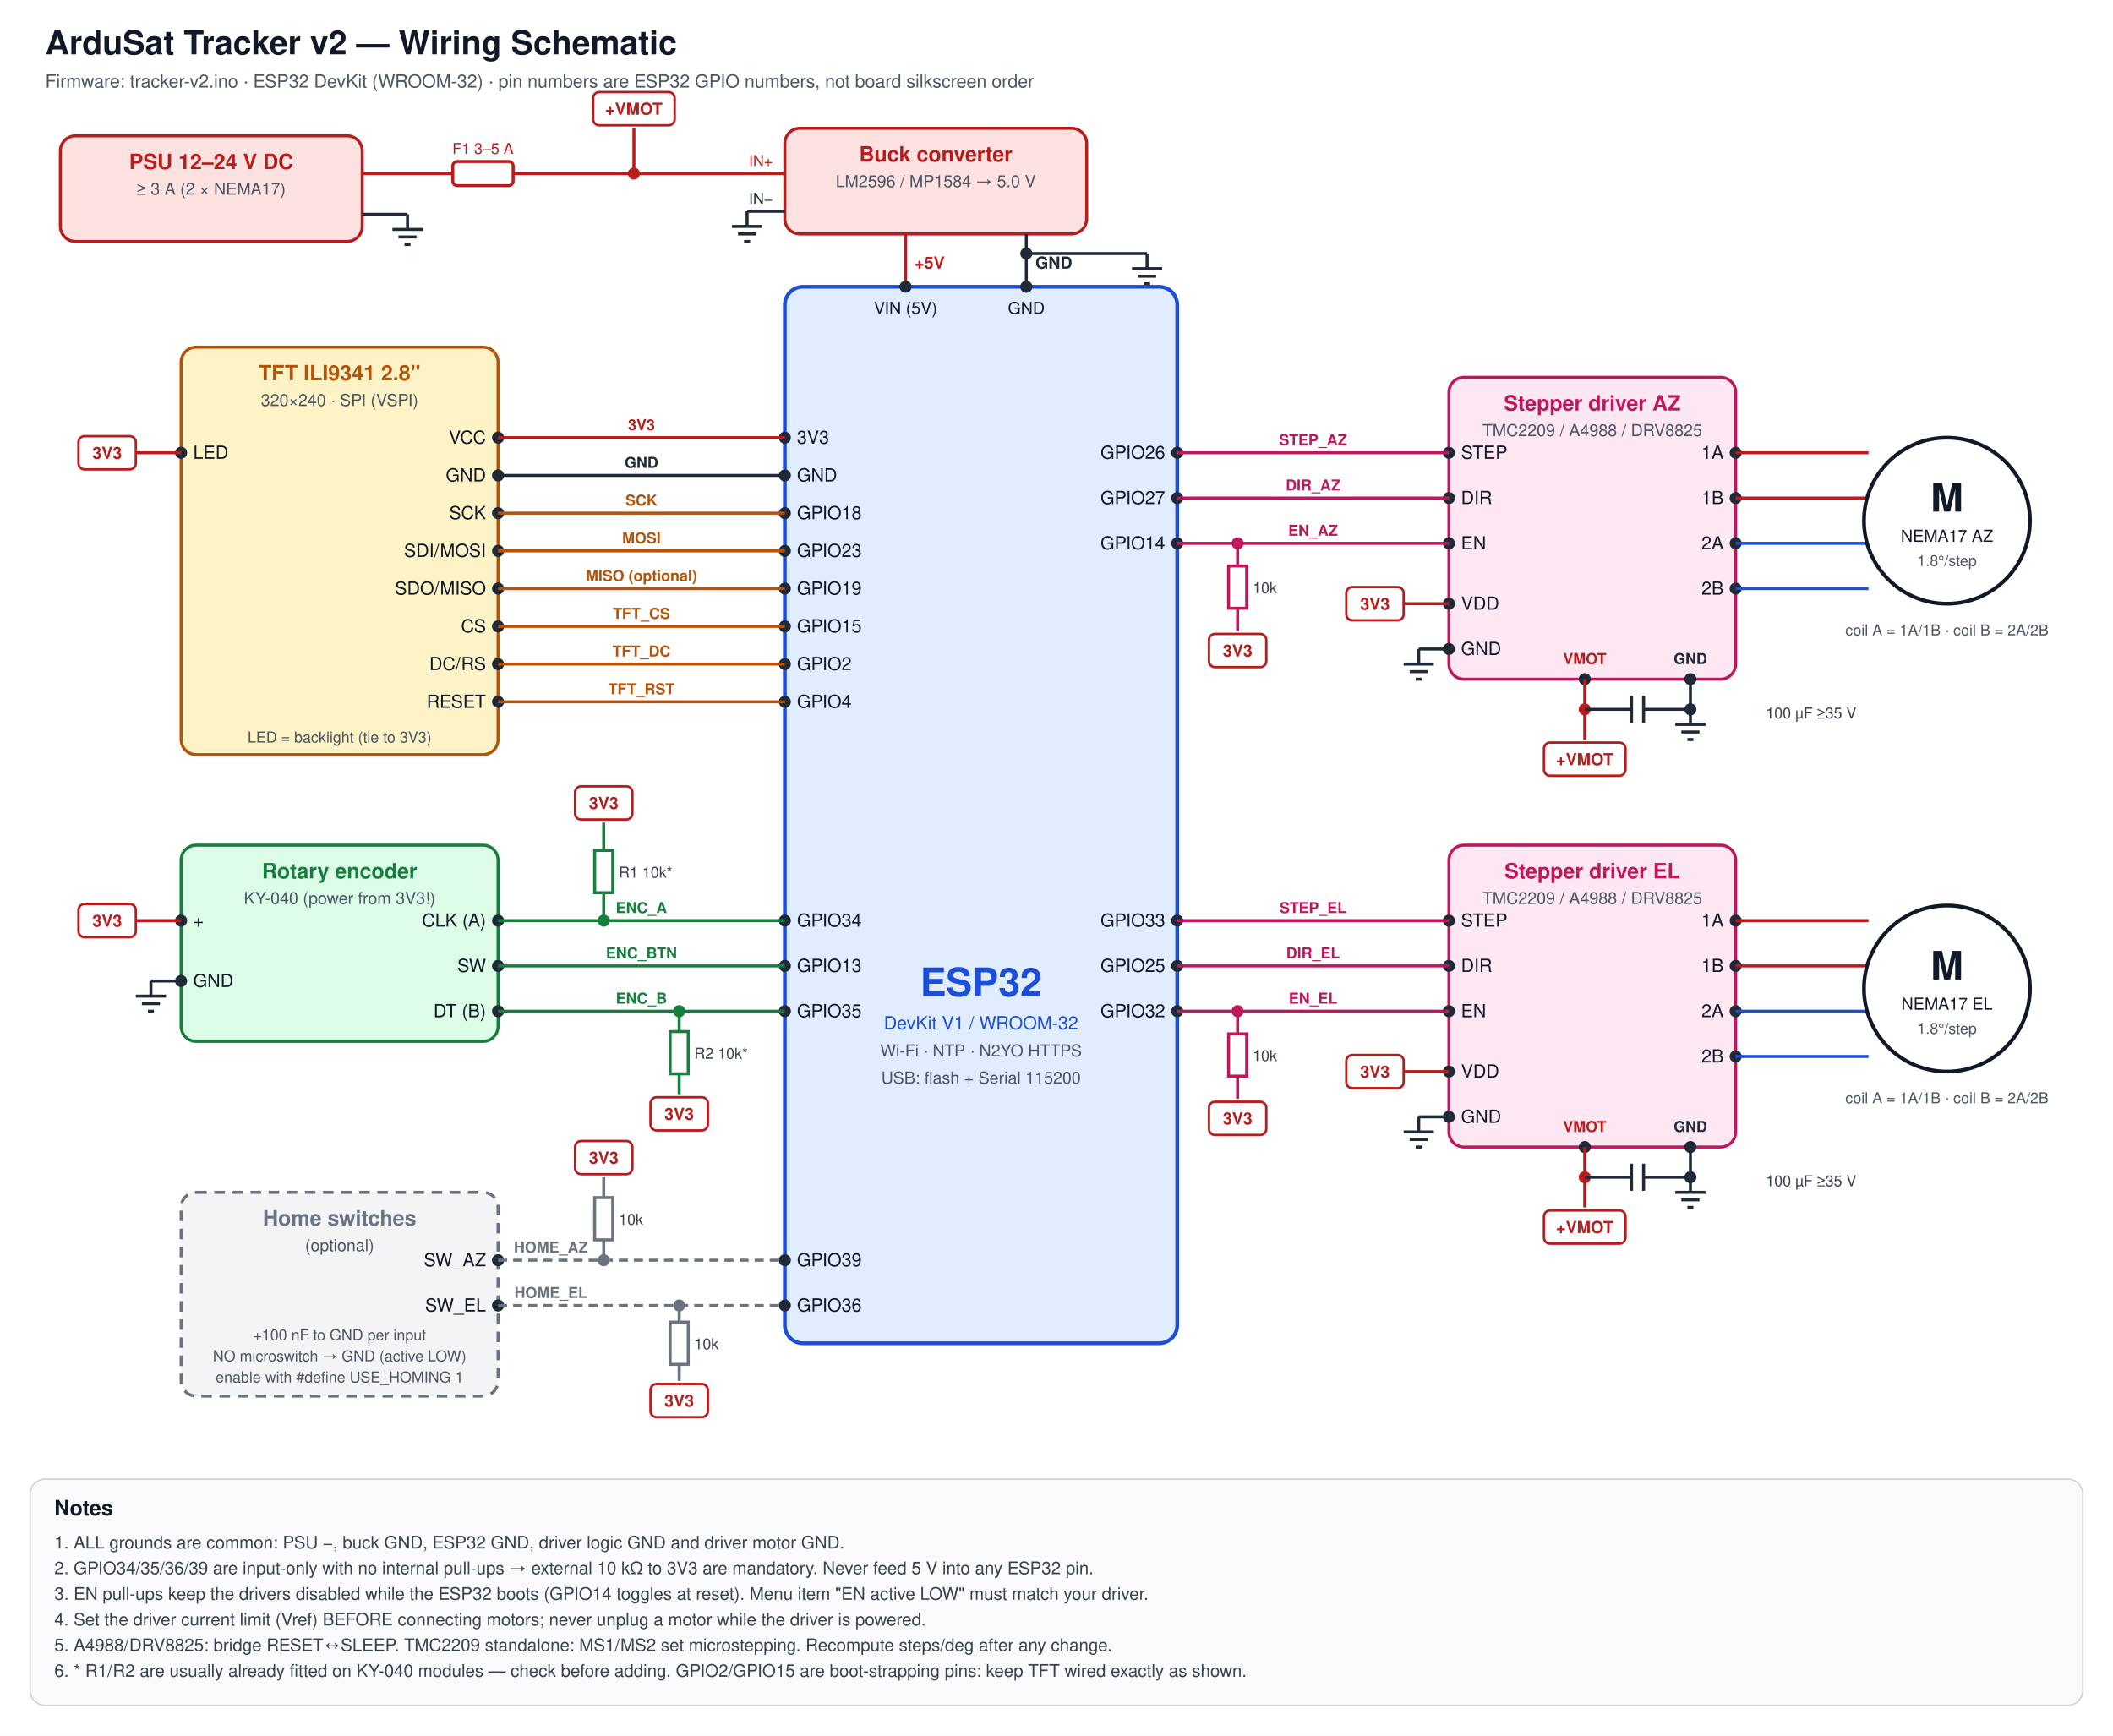
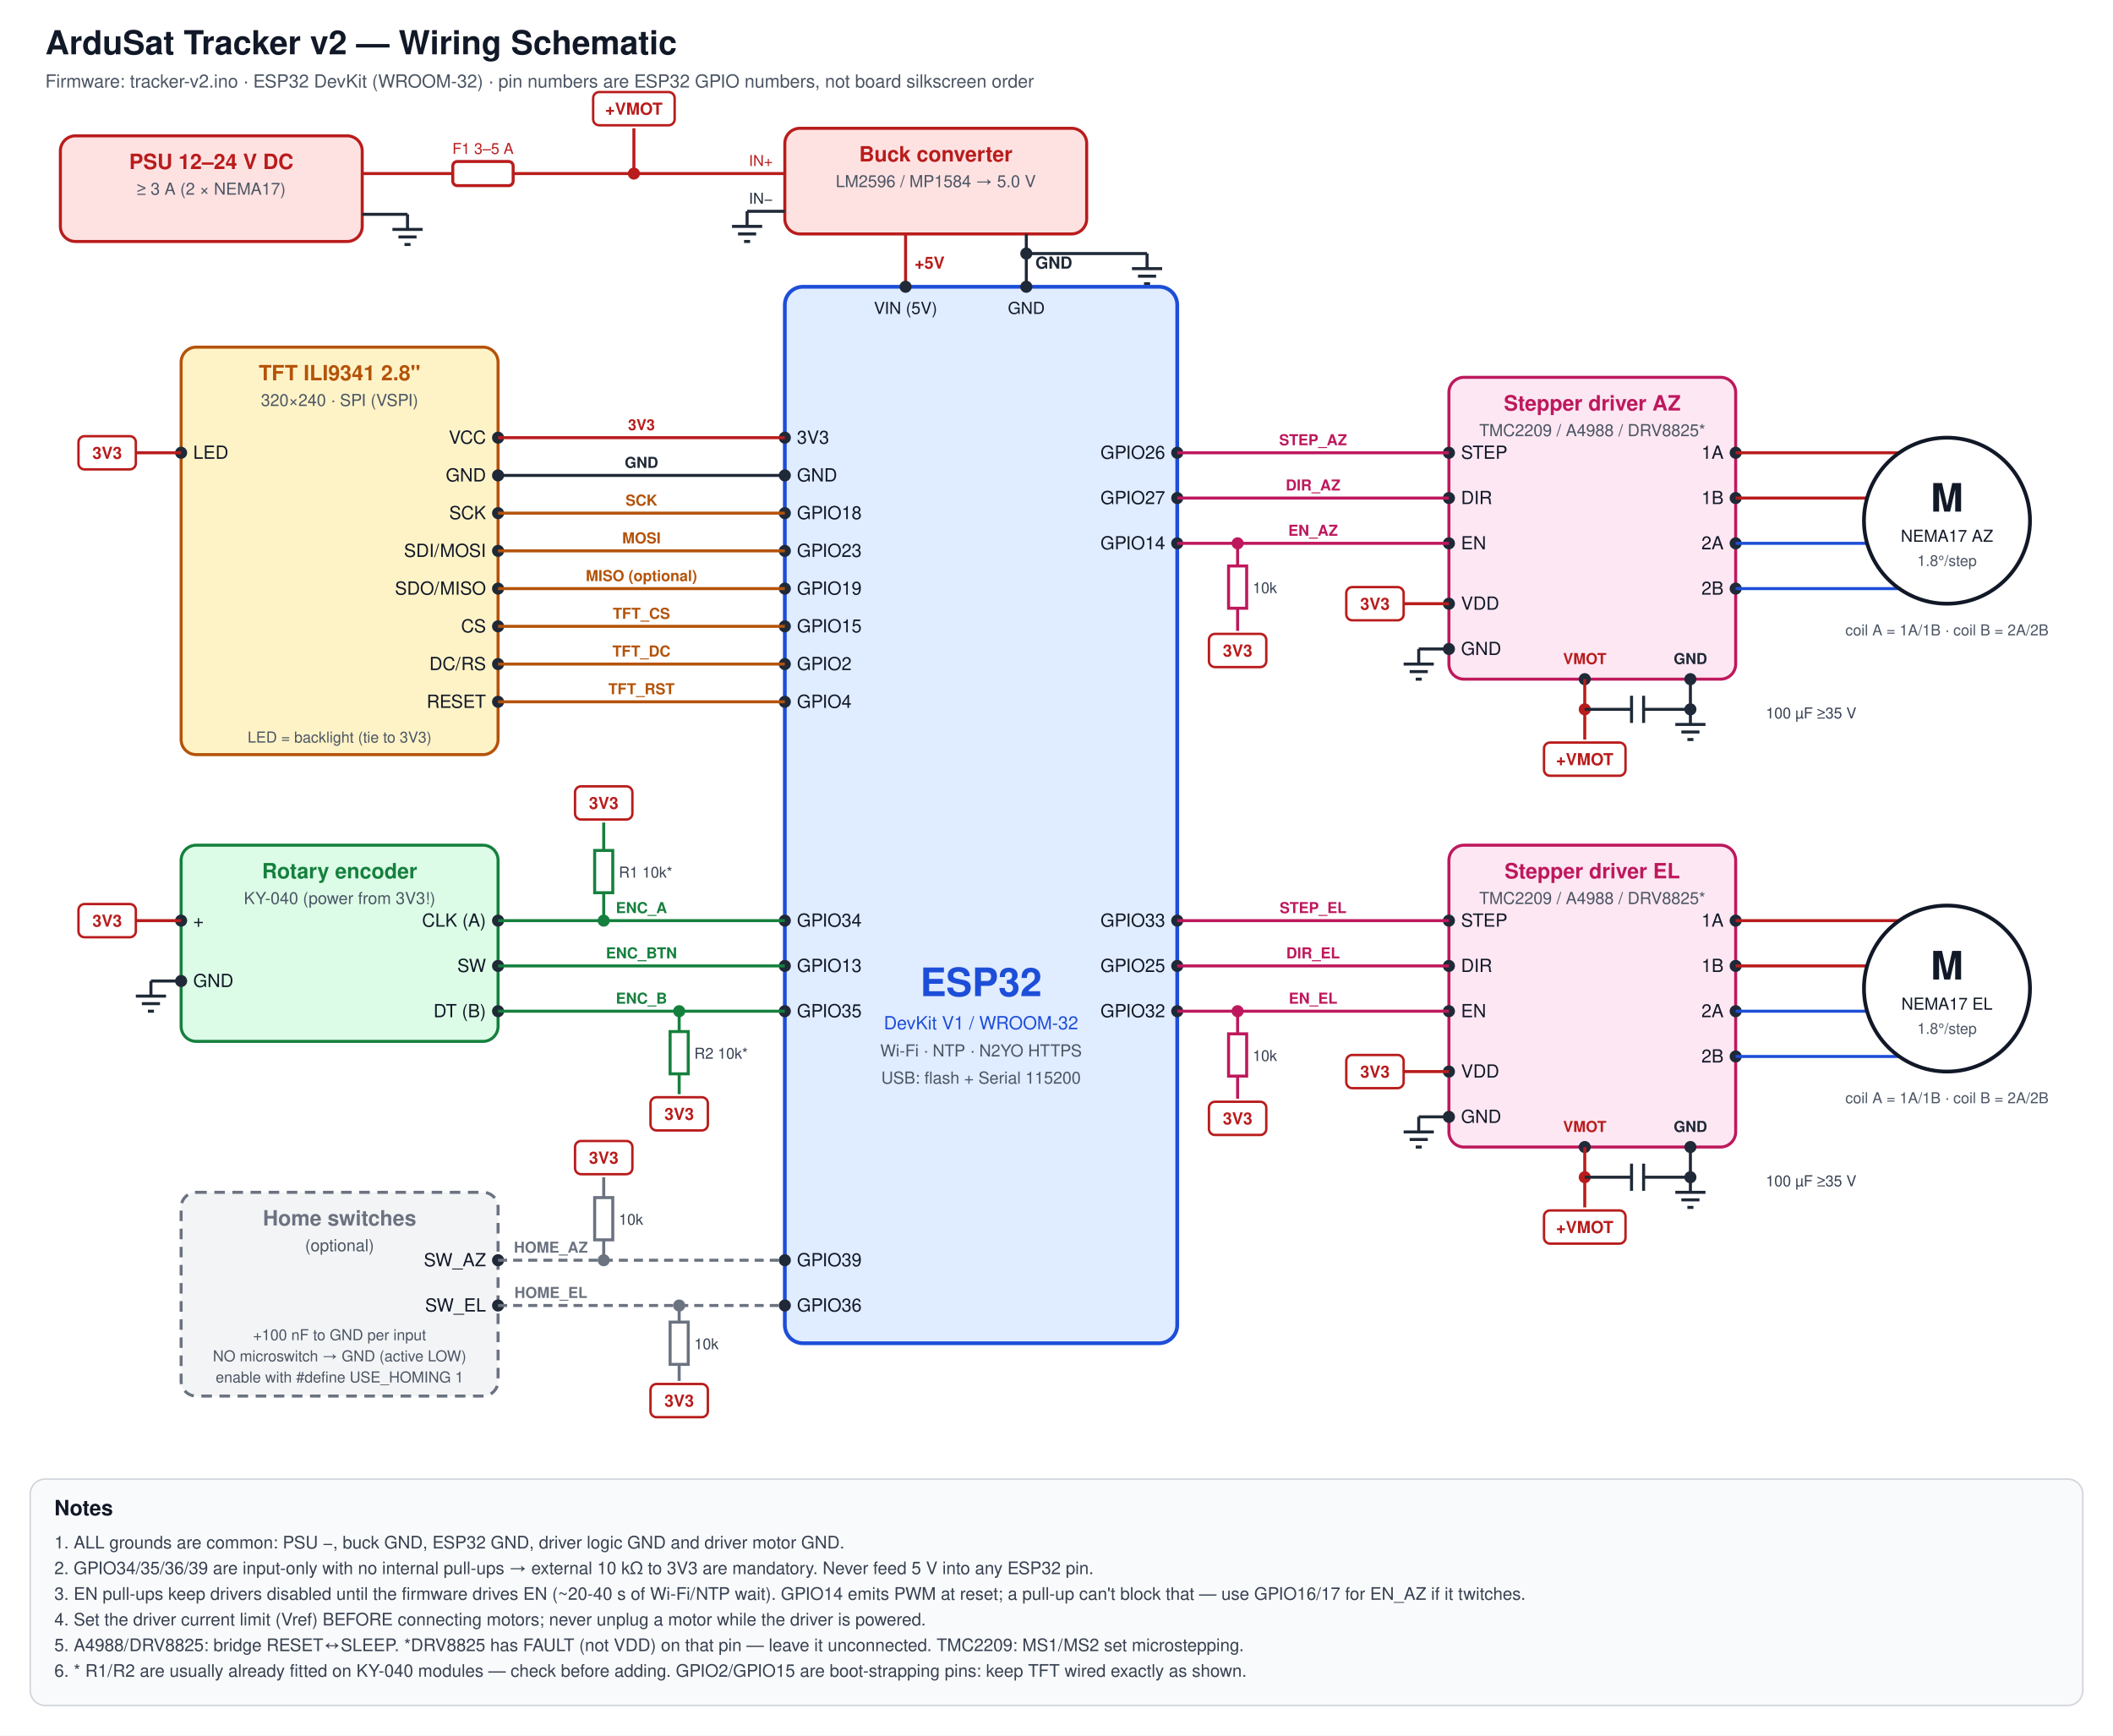
<svg xmlns="http://www.w3.org/2000/svg" width="1400" height="1150" viewBox="0 0 1400 1150">
  <rect x="0" y="0" width="1400" height="1150" fill="#ffffff" />
  <text x="30" y="36" font-size="22" text-anchor="start" fill="#111827" font-weight="bold" font-family="Helvetica, Arial, sans-serif">ArduSat Tracker v2 — Wiring Schematic</text>
  <text x="30" y="58" font-size="12" text-anchor="start" fill="#4b5563" font-weight="normal" font-family="Helvetica, Arial, sans-serif">Firmware: tracker-v2.ino  ·  ESP32 DevKit (WROOM-32)  ·  pin numbers are ESP32 GPIO numbers, not board silkscreen order</text>
  <rect x="40" y="90" width="200" height="70" rx="10" fill="#fee2e2" stroke="#b91c1c" stroke-width="2" />
  <text x="140.0" y="112" font-size="14" text-anchor="middle" fill="#b91c1c" font-weight="bold" font-family="Helvetica, Arial, sans-serif">PSU 12–24 V DC</text>
  <text x="140.0" y="129" font-size="11" text-anchor="middle" fill="#4b5563" font-weight="normal" font-family="Helvetica, Arial, sans-serif">≥ 3 A (2 × NEMA17)</text>
  <line x1="240" y1="115" x2="300" y2="115" stroke="#b91c1c" stroke-width="2" />
  <rect x="300" y="107" width="40" height="16" rx="3" fill="#ffffff" stroke="#b91c1c" stroke-width="2" />
  <text x="320" y="102" font-size="10" text-anchor="middle" fill="#b91c1c" font-weight="normal" font-family="Helvetica, Arial, sans-serif">F1 3–5 A</text>
  <line x1="340" y1="115" x2="520" y2="115" stroke="#b91c1c" stroke-width="2" />
  <circle cx="420" cy="115" r="4" fill="#b91c1c" />
  <line x1="420" y1="115" x2="420" y2="85" stroke="#b91c1c" stroke-width="2" />
  <rect x="393.0" y="61" width="54" height="22" rx="4" fill="#ffffff" stroke="#b91c1c" stroke-width="1.6" />
  <text x="420.0" y="76" font-size="11" text-anchor="middle" fill="#b91c1c" font-weight="bold" font-family="Helvetica, Arial, sans-serif">+VMOT</text>
  <line x1="240" y1="142" x2="270" y2="142" stroke="#1f2937" stroke-width="2" />
  <line x1="270" y1="142" x2="270" y2="152" stroke="#1f2937" stroke-width="2" />
  <line x1="260" y1="152" x2="280" y2="152" stroke="#1f2937" stroke-width="2" />
  <line x1="264" y1="157" x2="276" y2="157" stroke="#1f2937" stroke-width="2" />
  <line x1="268" y1="162" x2="272" y2="162" stroke="#1f2937" stroke-width="2" />
  <rect x="520" y="85" width="200" height="70" rx="10" fill="#fee2e2" stroke="#b91c1c" stroke-width="2" />
  <text x="620.0" y="107" font-size="14" text-anchor="middle" fill="#b91c1c" font-weight="bold" font-family="Helvetica, Arial, sans-serif">Buck converter</text>
  <text x="620.0" y="124" font-size="11" text-anchor="middle" fill="#4b5563" font-weight="normal" font-family="Helvetica, Arial, sans-serif">LM2596 / MP1584 → 5.0 V</text>
  <text x="512" y="110" font-size="10" text-anchor="end" fill="#b91c1c" font-weight="normal" font-family="Helvetica, Arial, sans-serif">IN+</text>
  <line x1="600" y1="155" x2="600" y2="190" stroke="#b91c1c" stroke-width="2" />
  <text x="606" y="178" font-size="11" text-anchor="start" fill="#b91c1c" font-weight="bold" font-family="Helvetica, Arial, sans-serif">+5V</text>
  <line x1="680" y1="155" x2="680" y2="190" stroke="#1f2937" stroke-width="2" />
  <text x="686" y="178" font-size="11" text-anchor="start" fill="#1f2937" font-weight="bold" font-family="Helvetica, Arial, sans-serif">GND</text>
  <circle cx="680" cy="168" r="4" fill="#1f2937" />
  <line x1="680" y1="168" x2="760" y2="168" stroke="#1f2937" stroke-width="2" />
  <line x1="760" y1="168" x2="760" y2="178" stroke="#1f2937" stroke-width="2" />
  <line x1="750" y1="178" x2="770" y2="178" stroke="#1f2937" stroke-width="2" />
  <line x1="754" y1="183" x2="766" y2="183" stroke="#1f2937" stroke-width="2" />
  <line x1="758" y1="188" x2="762" y2="188" stroke="#1f2937" stroke-width="2" />
  <line x1="520" y1="140" x2="495" y2="140" stroke="#1f2937" stroke-width="2" />
  <line x1="495" y1="140" x2="495" y2="150" stroke="#1f2937" stroke-width="2" />
  <line x1="485" y1="150" x2="505" y2="150" stroke="#1f2937" stroke-width="2" />
  <line x1="489" y1="155" x2="501" y2="155" stroke="#1f2937" stroke-width="2" />
  <line x1="493" y1="160" x2="497" y2="160" stroke="#1f2937" stroke-width="2" />
  <text x="512" y="135" font-size="10" text-anchor="end" fill="#1f2937" font-weight="normal" font-family="Helvetica, Arial, sans-serif">IN−</text>
  <rect x="520" y="190" width="260" height="700" rx="12" fill="#e0ecff" stroke="#1d4ed8" stroke-width="2.5" />
  <text x="650.0" y="660" font-size="26" text-anchor="middle" fill="#1d4ed8" font-weight="bold" font-family="Helvetica, Arial, sans-serif">ESP32</text>
  <text x="650.0" y="682" font-size="12" text-anchor="middle" fill="#1d4ed8" font-weight="normal" font-family="Helvetica, Arial, sans-serif">DevKit V1 / WROOM-32</text>
  <text x="650.0" y="700" font-size="11" text-anchor="middle" fill="#4b5563" font-weight="normal" font-family="Helvetica, Arial, sans-serif">Wi-Fi · NTP · N2YO HTTPS</text>
  <text x="650.0" y="718" font-size="11" text-anchor="middle" fill="#4b5563" font-weight="normal" font-family="Helvetica, Arial, sans-serif">USB: flash + Serial 115200</text>
  <circle cx="600" cy="190" r="4" fill="#1f2937" />
  <text x="600" y="208" font-size="11" text-anchor="middle" fill="#111827" font-weight="normal" font-family="Helvetica, Arial, sans-serif">VIN (5V)</text>
  <circle cx="680" cy="190" r="4" fill="#1f2937" />
  <text x="680" y="208" font-size="11" text-anchor="middle" fill="#111827" font-weight="normal" font-family="Helvetica, Arial, sans-serif">GND</text>
  <rect x="120" y="230" width="210" height="270" rx="10" fill="#fef3c7" stroke="#b45309" stroke-width="2" />
  <text x="225.0" y="252" font-size="14" text-anchor="middle" fill="#b45309" font-weight="bold" font-family="Helvetica, Arial, sans-serif">TFT ILI9341 2.8"</text>
  <text x="225.0" y="269" font-size="11" text-anchor="middle" fill="#4b5563" font-weight="normal" font-family="Helvetica, Arial, sans-serif">320×240 · SPI (VSPI)</text>
  <circle cx="330" cy="290" r="4" fill="#1f2937" />
  <text x="322" y="294" font-size="12" text-anchor="end" fill="#111827" font-weight="normal" font-family="Helvetica, Arial, sans-serif">VCC</text>
  <circle cx="520" cy="290" r="4" fill="#1f2937" />
  <text x="528" y="294" font-size="12" text-anchor="start" fill="#111827" font-weight="normal" font-family="Helvetica, Arial, sans-serif">3V3</text>
  <line x1="330" y1="290" x2="520" y2="290" stroke="#b91c1c" stroke-width="2" />
  <text x="425.0" y="285" font-size="10" text-anchor="middle" fill="#b91c1c" font-weight="bold" font-family="Helvetica, Arial, sans-serif">3V3</text>
  <circle cx="330" cy="315" r="4" fill="#1f2937" />
  <text x="322" y="319" font-size="12" text-anchor="end" fill="#111827" font-weight="normal" font-family="Helvetica, Arial, sans-serif">GND</text>
  <circle cx="520" cy="315" r="4" fill="#1f2937" />
  <text x="528" y="319" font-size="12" text-anchor="start" fill="#111827" font-weight="normal" font-family="Helvetica, Arial, sans-serif">GND</text>
  <line x1="330" y1="315" x2="520" y2="315" stroke="#1f2937" stroke-width="2" />
  <text x="425.0" y="310" font-size="10" text-anchor="middle" fill="#1f2937" font-weight="bold" font-family="Helvetica, Arial, sans-serif">GND</text>
  <circle cx="330" cy="340" r="4" fill="#1f2937" />
  <text x="322" y="344" font-size="12" text-anchor="end" fill="#111827" font-weight="normal" font-family="Helvetica, Arial, sans-serif">SCK</text>
  <circle cx="520" cy="340" r="4" fill="#1f2937" />
  <text x="528" y="344" font-size="12" text-anchor="start" fill="#111827" font-weight="normal" font-family="Helvetica, Arial, sans-serif">GPIO18</text>
  <line x1="330" y1="340" x2="520" y2="340" stroke="#b45309" stroke-width="2" />
  <text x="425.0" y="335" font-size="10" text-anchor="middle" fill="#b45309" font-weight="bold" font-family="Helvetica, Arial, sans-serif">SCK</text>
  <circle cx="330" cy="365" r="4" fill="#1f2937" />
  <text x="322" y="369" font-size="12" text-anchor="end" fill="#111827" font-weight="normal" font-family="Helvetica, Arial, sans-serif">SDI/MOSI</text>
  <circle cx="520" cy="365" r="4" fill="#1f2937" />
  <text x="528" y="369" font-size="12" text-anchor="start" fill="#111827" font-weight="normal" font-family="Helvetica, Arial, sans-serif">GPIO23</text>
  <line x1="330" y1="365" x2="520" y2="365" stroke="#b45309" stroke-width="2" />
  <text x="425.0" y="360" font-size="10" text-anchor="middle" fill="#b45309" font-weight="bold" font-family="Helvetica, Arial, sans-serif">MOSI</text>
  <circle cx="330" cy="390" r="4" fill="#1f2937" />
  <text x="322" y="394" font-size="12" text-anchor="end" fill="#111827" font-weight="normal" font-family="Helvetica, Arial, sans-serif">SDO/MISO</text>
  <circle cx="520" cy="390" r="4" fill="#1f2937" />
  <text x="528" y="394" font-size="12" text-anchor="start" fill="#111827" font-weight="normal" font-family="Helvetica, Arial, sans-serif">GPIO19</text>
  <line x1="330" y1="390" x2="520" y2="390" stroke="#b45309" stroke-width="2" />
  <text x="425.0" y="385" font-size="10" text-anchor="middle" fill="#b45309" font-weight="bold" font-family="Helvetica, Arial, sans-serif">MISO (optional)</text>
  <circle cx="330" cy="415" r="4" fill="#1f2937" />
  <text x="322" y="419" font-size="12" text-anchor="end" fill="#111827" font-weight="normal" font-family="Helvetica, Arial, sans-serif">CS</text>
  <circle cx="520" cy="415" r="4" fill="#1f2937" />
  <text x="528" y="419" font-size="12" text-anchor="start" fill="#111827" font-weight="normal" font-family="Helvetica, Arial, sans-serif">GPIO15</text>
  <line x1="330" y1="415" x2="520" y2="415" stroke="#b45309" stroke-width="2" />
  <text x="425.0" y="410" font-size="10" text-anchor="middle" fill="#b45309" font-weight="bold" font-family="Helvetica, Arial, sans-serif">TFT_CS</text>
  <circle cx="330" cy="440" r="4" fill="#1f2937" />
  <text x="322" y="444" font-size="12" text-anchor="end" fill="#111827" font-weight="normal" font-family="Helvetica, Arial, sans-serif">DC/RS</text>
  <circle cx="520" cy="440" r="4" fill="#1f2937" />
  <text x="528" y="444" font-size="12" text-anchor="start" fill="#111827" font-weight="normal" font-family="Helvetica, Arial, sans-serif">GPIO2</text>
  <line x1="330" y1="440" x2="520" y2="440" stroke="#b45309" stroke-width="2" />
  <text x="425.0" y="435" font-size="10" text-anchor="middle" fill="#b45309" font-weight="bold" font-family="Helvetica, Arial, sans-serif">TFT_DC</text>
  <circle cx="330" cy="465" r="4" fill="#1f2937" />
  <text x="322" y="469" font-size="12" text-anchor="end" fill="#111827" font-weight="normal" font-family="Helvetica, Arial, sans-serif">RESET</text>
  <circle cx="520" cy="465" r="4" fill="#1f2937" />
  <text x="528" y="469" font-size="12" text-anchor="start" fill="#111827" font-weight="normal" font-family="Helvetica, Arial, sans-serif">GPIO4</text>
  <line x1="330" y1="465" x2="520" y2="465" stroke="#b45309" stroke-width="2" />
  <text x="425.0" y="460" font-size="10" text-anchor="middle" fill="#b45309" font-weight="bold" font-family="Helvetica, Arial, sans-serif">TFT_RST</text>
  <circle cx="120" cy="300" r="4" fill="#1f2937" />
  <text x="128" y="304" font-size="12" text-anchor="start" fill="#111827" font-weight="normal" font-family="Helvetica, Arial, sans-serif">LED</text>
  <line x1="120" y1="300" x2="90" y2="300" stroke="#b91c1c" stroke-width="2" />
  <rect x="52" y="289" width="38" height="22" rx="4" fill="#ffffff" stroke="#b91c1c" stroke-width="1.6" />
  <text x="71.0" y="304" font-size="11" text-anchor="middle" fill="#b91c1c" font-weight="bold" font-family="Helvetica, Arial, sans-serif">3V3</text>
  <text x="225" y="492" font-size="10" text-anchor="middle" fill="#4b5563" font-weight="normal" font-family="Helvetica, Arial, sans-serif">LED = backlight (tie to 3V3)</text>
  <rect x="120" y="560" width="210" height="130" rx="10" fill="#dcfce7" stroke="#15803d" stroke-width="2" />
  <text x="225.0" y="582" font-size="14" text-anchor="middle" fill="#15803d" font-weight="bold" font-family="Helvetica, Arial, sans-serif">Rotary encoder</text>
  <text x="225.0" y="599" font-size="11" text-anchor="middle" fill="#4b5563" font-weight="normal" font-family="Helvetica, Arial, sans-serif">KY-040 (power from 3V3!)</text>
  <circle cx="330" cy="610" r="4" fill="#1f2937" />
  <text x="322" y="614" font-size="12" text-anchor="end" fill="#111827" font-weight="normal" font-family="Helvetica, Arial, sans-serif">CLK (A)</text>
  <circle cx="520" cy="610" r="4" fill="#1f2937" />
  <text x="528" y="614" font-size="12" text-anchor="start" fill="#111827" font-weight="normal" font-family="Helvetica, Arial, sans-serif">GPIO34</text>
  <line x1="330" y1="610" x2="520" y2="610" stroke="#15803d" stroke-width="2" />
  <text x="425.0" y="605" font-size="10" text-anchor="middle" fill="#15803d" font-weight="bold" font-family="Helvetica, Arial, sans-serif">ENC_A</text>
  <circle cx="330" cy="640" r="4" fill="#1f2937" />
  <text x="322" y="644" font-size="12" text-anchor="end" fill="#111827" font-weight="normal" font-family="Helvetica, Arial, sans-serif">SW</text>
  <circle cx="520" cy="640" r="4" fill="#1f2937" />
  <text x="528" y="644" font-size="12" text-anchor="start" fill="#111827" font-weight="normal" font-family="Helvetica, Arial, sans-serif">GPIO13</text>
  <line x1="330" y1="640" x2="520" y2="640" stroke="#15803d" stroke-width="2" />
  <text x="425.0" y="635" font-size="10" text-anchor="middle" fill="#15803d" font-weight="bold" font-family="Helvetica, Arial, sans-serif">ENC_BTN</text>
  <circle cx="330" cy="670" r="4" fill="#1f2937" />
  <text x="322" y="674" font-size="12" text-anchor="end" fill="#111827" font-weight="normal" font-family="Helvetica, Arial, sans-serif">DT (B)</text>
  <circle cx="520" cy="670" r="4" fill="#1f2937" />
  <text x="528" y="674" font-size="12" text-anchor="start" fill="#111827" font-weight="normal" font-family="Helvetica, Arial, sans-serif">GPIO35</text>
  <line x1="330" y1="670" x2="520" y2="670" stroke="#15803d" stroke-width="2" />
  <text x="425.0" y="665" font-size="10" text-anchor="middle" fill="#15803d" font-weight="bold" font-family="Helvetica, Arial, sans-serif">ENC_B</text>
  <circle cx="120" cy="610" r="4" fill="#1f2937" />
  <text x="128" y="614" font-size="12" text-anchor="start" fill="#111827" font-weight="normal" font-family="Helvetica, Arial, sans-serif">+</text>
  <line x1="120" y1="610" x2="90" y2="610" stroke="#b91c1c" stroke-width="2" />
  <rect x="52" y="599" width="38" height="22" rx="4" fill="#ffffff" stroke="#b91c1c" stroke-width="1.6" />
  <text x="71.0" y="614" font-size="11" text-anchor="middle" fill="#b91c1c" font-weight="bold" font-family="Helvetica, Arial, sans-serif">3V3</text>
  <circle cx="120" cy="650" r="4" fill="#1f2937" />
  <text x="128" y="654" font-size="12" text-anchor="start" fill="#111827" font-weight="normal" font-family="Helvetica, Arial, sans-serif">GND</text>
  <line x1="120" y1="650" x2="100" y2="650" stroke="#1f2937" stroke-width="2" />
  <line x1="100" y1="650" x2="100" y2="660" stroke="#1f2937" stroke-width="2" />
  <line x1="90" y1="660" x2="110" y2="660" stroke="#1f2937" stroke-width="2" />
  <line x1="94" y1="665" x2="106" y2="665" stroke="#1f2937" stroke-width="2" />
  <line x1="98" y1="670" x2="102" y2="670" stroke="#1f2937" stroke-width="2" />
  <circle cx="400" cy="610" r="4" fill="#15803d" />
  <line x1="400" y1="545" x2="400" y2="563.5" stroke="#15803d" stroke-width="2" />
  <rect x="394" y="563.5" width="12" height="28" fill="#ffffff" stroke="#15803d" stroke-width="2" />
  <line x1="400" y1="591.5" x2="400" y2="610" stroke="#15803d" stroke-width="2" />
  <text x="410" y="581.5" font-size="10" text-anchor="start" fill="#374151" font-weight="normal" font-family="Helvetica, Arial, sans-serif">R1 10k*</text>
  <rect x="381.0" y="521" width="38" height="22" rx="4" fill="#ffffff" stroke="#b91c1c" stroke-width="1.6" />
  <text x="400.0" y="536" font-size="11" text-anchor="middle" fill="#b91c1c" font-weight="bold" font-family="Helvetica, Arial, sans-serif">3V3</text>
  <circle cx="450" cy="670" r="4" fill="#15803d" />
  <line x1="450" y1="670" x2="450" y2="683.5" stroke="#15803d" stroke-width="2" />
  <rect x="444" y="683.5" width="12" height="28" fill="#ffffff" stroke="#15803d" stroke-width="2" />
  <line x1="450" y1="711.5" x2="450" y2="725" stroke="#15803d" stroke-width="2" />
  <text x="460" y="701.5" font-size="10" text-anchor="start" fill="#374151" font-weight="normal" font-family="Helvetica, Arial, sans-serif">R2 10k*</text>
  <rect x="431.0" y="727" width="38" height="22" rx="4" fill="#ffffff" stroke="#b91c1c" stroke-width="1.6" />
  <text x="450.0" y="742" font-size="11" text-anchor="middle" fill="#b91c1c" font-weight="bold" font-family="Helvetica, Arial, sans-serif">3V3</text>
  <rect x="120" y="790" width="210" height="135" rx="10" fill="#f3f4f6" stroke="#6b7280" stroke-width="2" stroke-dasharray="7 5" />
  <text x="225.0" y="812" font-size="14" text-anchor="middle" fill="#6b7280" font-weight="bold" font-family="Helvetica, Arial, sans-serif">Home switches</text>
  <text x="225.0" y="829" font-size="11" text-anchor="middle" fill="#4b5563" font-weight="normal" font-family="Helvetica, Arial, sans-serif">(optional)</text>
  <circle cx="330" cy="835" r="4" fill="#1f2937" />
  <text x="322" y="839" font-size="12" text-anchor="end" fill="#111827" font-weight="normal" font-family="Helvetica, Arial, sans-serif">SW_AZ</text>
  <circle cx="520" cy="835" r="4" fill="#1f2937" />
  <text x="528" y="839" font-size="12" text-anchor="start" fill="#111827" font-weight="normal" font-family="Helvetica, Arial, sans-serif">GPIO39</text>
  <line x1="330" y1="835" x2="520" y2="835" stroke="#6b7280" stroke-width="2" stroke-dasharray="6 4" />
  <text x="365" y="830" font-size="10" text-anchor="middle" fill="#6b7280" font-weight="bold" font-family="Helvetica, Arial, sans-serif">HOME_AZ</text>
  <circle cx="400" cy="835" r="4" fill="#6b7280" />
  <line x1="400" y1="780" x2="400" y2="793.5" stroke="#6b7280" stroke-width="2" />
  <rect x="394" y="793.5" width="12" height="28" fill="#ffffff" stroke="#6b7280" stroke-width="2" />
  <line x1="400" y1="821.5" x2="400" y2="835" stroke="#6b7280" stroke-width="2" />
  <text x="410" y="811.5" font-size="10" text-anchor="start" fill="#374151" font-weight="normal" font-family="Helvetica, Arial, sans-serif">10k</text>
  <rect x="381.0" y="756" width="38" height="22" rx="4" fill="#ffffff" stroke="#b91c1c" stroke-width="1.6" />
  <text x="400.0" y="771" font-size="11" text-anchor="middle" fill="#b91c1c" font-weight="bold" font-family="Helvetica, Arial, sans-serif">3V3</text>
  <circle cx="330" cy="865" r="4" fill="#1f2937" />
  <text x="322" y="869" font-size="12" text-anchor="end" fill="#111827" font-weight="normal" font-family="Helvetica, Arial, sans-serif">SW_EL</text>
  <circle cx="520" cy="865" r="4" fill="#1f2937" />
  <text x="528" y="869" font-size="12" text-anchor="start" fill="#111827" font-weight="normal" font-family="Helvetica, Arial, sans-serif">GPIO36</text>
  <line x1="330" y1="865" x2="520" y2="865" stroke="#6b7280" stroke-width="2" stroke-dasharray="6 4" />
  <text x="365" y="860" font-size="10" text-anchor="middle" fill="#6b7280" font-weight="bold" font-family="Helvetica, Arial, sans-serif">HOME_EL</text>
  <circle cx="450" cy="865" r="4" fill="#6b7280" />
  <line x1="450" y1="865" x2="450" y2="876.0" stroke="#6b7280" stroke-width="2" />
  <rect x="444" y="876.0" width="12" height="28" fill="#ffffff" stroke="#6b7280" stroke-width="2" />
  <line x1="450" y1="904.0" x2="450" y2="915" stroke="#6b7280" stroke-width="2" />
  <text x="460" y="894.0" font-size="10" text-anchor="start" fill="#374151" font-weight="normal" font-family="Helvetica, Arial, sans-serif">10k</text>
  <rect x="431.0" y="917" width="38" height="22" rx="4" fill="#ffffff" stroke="#b91c1c" stroke-width="1.6" />
  <text x="450.0" y="932" font-size="11" text-anchor="middle" fill="#b91c1c" font-weight="bold" font-family="Helvetica, Arial, sans-serif">3V3</text>
  <text x="225" y="902" font-size="10" text-anchor="middle" fill="#4b5563" font-weight="normal" font-family="Helvetica, Arial, sans-serif">NO microswitch → GND (active LOW)</text>
  <text x="225" y="916" font-size="10" text-anchor="middle" fill="#4b5563" font-weight="normal" font-family="Helvetica, Arial, sans-serif">enable with #define USE_HOMING 1</text>
  <text x="225" y="888" font-size="10" text-anchor="middle" fill="#4b5563" font-weight="normal" font-family="Helvetica, Arial, sans-serif">+100 nF to GND per input</text>
  <rect x="960" y="250" width="190" height="200" rx="10" fill="#fce7f3" stroke="#be185d" stroke-width="2" />
  <text x="1055.0" y="272" font-size="14" text-anchor="middle" fill="#be185d" font-weight="bold" font-family="Helvetica, Arial, sans-serif">Stepper driver AZ</text>
-   <text x="1055.0" y="289" font-size="11" text-anchor="middle" fill="#4b5563" font-weight="normal" font-family="Helvetica, Arial, sans-serif">TMC2209 / A4988 / DRV8825</text>
+   <text x="1055.0" y="289" font-size="11" text-anchor="middle" fill="#4b5563" font-weight="normal" font-family="Helvetica, Arial, sans-serif">TMC2209 / A4988 / DRV8825*</text>
  <circle cx="960" cy="300" r="4" fill="#1f2937" />
  <text x="968" y="304" font-size="12" text-anchor="start" fill="#111827" font-weight="normal" font-family="Helvetica, Arial, sans-serif">STEP</text>
  <circle cx="780" cy="300" r="4" fill="#1f2937" />
  <text x="772" y="304" font-size="12" text-anchor="end" fill="#111827" font-weight="normal" font-family="Helvetica, Arial, sans-serif">GPIO26</text>
  <line x1="780" y1="300" x2="960" y2="300" stroke="#be185d" stroke-width="2" />
  <text x="870.0" y="295" font-size="10" text-anchor="middle" fill="#be185d" font-weight="bold" font-family="Helvetica, Arial, sans-serif">STEP_AZ</text>
  <circle cx="960" cy="330" r="4" fill="#1f2937" />
  <text x="968" y="334" font-size="12" text-anchor="start" fill="#111827" font-weight="normal" font-family="Helvetica, Arial, sans-serif">DIR</text>
  <circle cx="780" cy="330" r="4" fill="#1f2937" />
  <text x="772" y="334" font-size="12" text-anchor="end" fill="#111827" font-weight="normal" font-family="Helvetica, Arial, sans-serif">GPIO27</text>
  <line x1="780" y1="330" x2="960" y2="330" stroke="#be185d" stroke-width="2" />
  <text x="870.0" y="325" font-size="10" text-anchor="middle" fill="#be185d" font-weight="bold" font-family="Helvetica, Arial, sans-serif">DIR_AZ</text>
  <circle cx="960" cy="360" r="4" fill="#1f2937" />
  <text x="968" y="364" font-size="12" text-anchor="start" fill="#111827" font-weight="normal" font-family="Helvetica, Arial, sans-serif">EN</text>
  <circle cx="780" cy="360" r="4" fill="#1f2937" />
  <text x="772" y="364" font-size="12" text-anchor="end" fill="#111827" font-weight="normal" font-family="Helvetica, Arial, sans-serif">GPIO14</text>
  <line x1="780" y1="360" x2="960" y2="360" stroke="#be185d" stroke-width="2" />
  <text x="870.0" y="355" font-size="10" text-anchor="middle" fill="#be185d" font-weight="bold" font-family="Helvetica, Arial, sans-serif">EN_AZ</text>
  <circle cx="820" cy="360" r="4" fill="#be185d" />
  <line x1="820" y1="360" x2="820" y2="375.0" stroke="#be185d" stroke-width="2" />
  <rect x="814" y="375.0" width="12" height="28" fill="#ffffff" stroke="#be185d" stroke-width="2" />
  <line x1="820" y1="403.0" x2="820" y2="418" stroke="#be185d" stroke-width="2" />
  <text x="830" y="393.0" font-size="10" text-anchor="start" fill="#374151" font-weight="normal" font-family="Helvetica, Arial, sans-serif">10k</text>
  <rect x="801.0" y="420" width="38" height="22" rx="4" fill="#ffffff" stroke="#b91c1c" stroke-width="1.6" />
  <text x="820.0" y="435" font-size="11" text-anchor="middle" fill="#b91c1c" font-weight="bold" font-family="Helvetica, Arial, sans-serif">3V3</text>
  <circle cx="960" cy="400" r="4" fill="#1f2937" />
  <text x="968" y="404" font-size="12" text-anchor="start" fill="#111827" font-weight="normal" font-family="Helvetica, Arial, sans-serif">VDD</text>
  <line x1="960" y1="400" x2="930" y2="400" stroke="#b91c1c" stroke-width="2" />
  <rect x="892" y="389" width="38" height="22" rx="4" fill="#ffffff" stroke="#b91c1c" stroke-width="1.6" />
  <text x="911.0" y="404" font-size="11" text-anchor="middle" fill="#b91c1c" font-weight="bold" font-family="Helvetica, Arial, sans-serif">3V3</text>
  <circle cx="960" cy="430" r="4" fill="#1f2937" />
  <text x="968" y="434" font-size="12" text-anchor="start" fill="#111827" font-weight="normal" font-family="Helvetica, Arial, sans-serif">GND</text>
  <line x1="960" y1="430" x2="940" y2="430" stroke="#1f2937" stroke-width="2" />
  <line x1="940" y1="430" x2="940" y2="440" stroke="#1f2937" stroke-width="2" />
  <line x1="930" y1="440" x2="950" y2="440" stroke="#1f2937" stroke-width="2" />
  <line x1="934" y1="445" x2="946" y2="445" stroke="#1f2937" stroke-width="2" />
  <line x1="938" y1="450" x2="942" y2="450" stroke="#1f2937" stroke-width="2" />
  <circle cx="1050" cy="450" r="4" fill="#1f2937" />
  <text x="1050" y="440" font-size="10" text-anchor="middle" fill="#b91c1c" font-weight="bold" font-family="Helvetica, Arial, sans-serif">VMOT</text>
  <circle cx="1120" cy="450" r="4" fill="#1f2937" />
  <text x="1120" y="440" font-size="10" text-anchor="middle" fill="#1f2937" font-weight="bold" font-family="Helvetica, Arial, sans-serif">GND</text>
  <line x1="1050" y1="450" x2="1050" y2="490" stroke="#b91c1c" stroke-width="2" />
  <rect x="1023.0" y="492" width="54" height="22" rx="4" fill="#ffffff" stroke="#b91c1c" stroke-width="1.6" />
  <text x="1050.0" y="507" font-size="11" text-anchor="middle" fill="#b91c1c" font-weight="bold" font-family="Helvetica, Arial, sans-serif">+VMOT</text>
  <line x1="1120" y1="450" x2="1120" y2="470" stroke="#1f2937" stroke-width="2" />
  <circle cx="1050" cy="470" r="4" fill="#b91c1c" />
  <circle cx="1120" cy="470" r="4" fill="#1f2937" />
  <line x1="1050" y1="470" x2="1081.0" y2="470" stroke="#1f2937" stroke-width="2" />
  <line x1="1081.0" y1="461" x2="1081.0" y2="479" stroke="#1f2937" stroke-width="2" />
  <line x1="1089.0" y1="461" x2="1089.0" y2="479" stroke="#1f2937" stroke-width="2" />
  <line x1="1089.0" y1="470" x2="1120" y2="470" stroke="#1f2937" stroke-width="2" />
  <text x="1085.0" y="457" font-size="10" text-anchor="middle" fill="#374151" font-weight="normal" font-family="Helvetica, Arial, sans-serif" />
  <line x1="1120" y1="470" x2="1120" y2="480" stroke="#1f2937" stroke-width="2" />
  <line x1="1110" y1="480" x2="1130" y2="480" stroke="#1f2937" stroke-width="2" />
  <line x1="1114" y1="485" x2="1126" y2="485" stroke="#1f2937" stroke-width="2" />
  <line x1="1118" y1="490" x2="1122" y2="490" stroke="#1f2937" stroke-width="2" />
  <text x="1170" y="476" font-size="10" text-anchor="start" fill="#374151" font-weight="normal" font-family="Helvetica, Arial, sans-serif">100 µF ≥35 V</text>
  <circle cx="1150" cy="300" r="4" fill="#1f2937" />
  <text x="1142" y="304" font-size="12" text-anchor="end" fill="#111827" font-weight="normal" font-family="Helvetica, Arial, sans-serif">1A</text>
-   <line x1="1150" y1="300" x2="1238" y2="300" stroke="#b91c1c" stroke-width="2" />
+   <line x1="1150" y1="300" x2="1258.377" y2="300" stroke="#b91c1c" stroke-width="2" />
  <circle cx="1150" cy="330" r="4" fill="#1f2937" />
  <text x="1142" y="334" font-size="12" text-anchor="end" fill="#111827" font-weight="normal" font-family="Helvetica, Arial, sans-serif">1B</text>
-   <line x1="1150" y1="330" x2="1238" y2="330" stroke="#b91c1c" stroke-width="2" />
+   <line x1="1150" y1="330" x2="1237.085" y2="330" stroke="#b91c1c" stroke-width="2" />
  <circle cx="1150" cy="360" r="4" fill="#1f2937" />
  <text x="1142" y="364" font-size="12" text-anchor="end" fill="#111827" font-weight="normal" font-family="Helvetica, Arial, sans-serif">2A</text>
-   <line x1="1150" y1="360" x2="1238" y2="360" stroke="#1d4ed8" stroke-width="2" />
+   <line x1="1150" y1="360" x2="1237.085" y2="360" stroke="#1d4ed8" stroke-width="2" />
  <circle cx="1150" cy="390" r="4" fill="#1f2937" />
  <text x="1142" y="394" font-size="12" text-anchor="end" fill="#111827" font-weight="normal" font-family="Helvetica, Arial, sans-serif">2B</text>
-   <line x1="1150" y1="390" x2="1238" y2="390" stroke="#1d4ed8" stroke-width="2" />
+   <line x1="1150" y1="390" x2="1258.377" y2="390" stroke="#1d4ed8" stroke-width="2" />
  <circle cx="1290" cy="345" r="55" fill="#ffffff" stroke="#111827" stroke-width="2.5" />
  <text x="1290" y="339" font-size="26" text-anchor="middle" fill="#111827" font-weight="bold" font-family="Helvetica, Arial, sans-serif">M</text>
  <text x="1290" y="359" font-size="11" text-anchor="middle" fill="#111827" font-weight="normal" font-family="Helvetica, Arial, sans-serif">NEMA17 AZ</text>
  <text x="1290" y="375" font-size="10" text-anchor="middle" fill="#4b5563" font-weight="normal" font-family="Helvetica, Arial, sans-serif">1.8°/step</text>
  <text x="1290" y="421" font-size="10" text-anchor="middle" fill="#4b5563" font-weight="normal" font-family="Helvetica, Arial, sans-serif">coil A = 1A/1B · coil B = 2A/2B</text>
  <rect x="960" y="560" width="190" height="200" rx="10" fill="#fce7f3" stroke="#be185d" stroke-width="2" />
  <text x="1055.0" y="582" font-size="14" text-anchor="middle" fill="#be185d" font-weight="bold" font-family="Helvetica, Arial, sans-serif">Stepper driver EL</text>
-   <text x="1055.0" y="599" font-size="11" text-anchor="middle" fill="#4b5563" font-weight="normal" font-family="Helvetica, Arial, sans-serif">TMC2209 / A4988 / DRV8825</text>
+   <text x="1055.0" y="599" font-size="11" text-anchor="middle" fill="#4b5563" font-weight="normal" font-family="Helvetica, Arial, sans-serif">TMC2209 / A4988 / DRV8825*</text>
  <circle cx="960" cy="610" r="4" fill="#1f2937" />
  <text x="968" y="614" font-size="12" text-anchor="start" fill="#111827" font-weight="normal" font-family="Helvetica, Arial, sans-serif">STEP</text>
  <circle cx="780" cy="610" r="4" fill="#1f2937" />
  <text x="772" y="614" font-size="12" text-anchor="end" fill="#111827" font-weight="normal" font-family="Helvetica, Arial, sans-serif">GPIO33</text>
  <line x1="780" y1="610" x2="960" y2="610" stroke="#be185d" stroke-width="2" />
  <text x="870.0" y="605" font-size="10" text-anchor="middle" fill="#be185d" font-weight="bold" font-family="Helvetica, Arial, sans-serif">STEP_EL</text>
  <circle cx="960" cy="640" r="4" fill="#1f2937" />
  <text x="968" y="644" font-size="12" text-anchor="start" fill="#111827" font-weight="normal" font-family="Helvetica, Arial, sans-serif">DIR</text>
  <circle cx="780" cy="640" r="4" fill="#1f2937" />
  <text x="772" y="644" font-size="12" text-anchor="end" fill="#111827" font-weight="normal" font-family="Helvetica, Arial, sans-serif">GPIO25</text>
  <line x1="780" y1="640" x2="960" y2="640" stroke="#be185d" stroke-width="2" />
  <text x="870.0" y="635" font-size="10" text-anchor="middle" fill="#be185d" font-weight="bold" font-family="Helvetica, Arial, sans-serif">DIR_EL</text>
  <circle cx="960" cy="670" r="4" fill="#1f2937" />
  <text x="968" y="674" font-size="12" text-anchor="start" fill="#111827" font-weight="normal" font-family="Helvetica, Arial, sans-serif">EN</text>
  <circle cx="780" cy="670" r="4" fill="#1f2937" />
  <text x="772" y="674" font-size="12" text-anchor="end" fill="#111827" font-weight="normal" font-family="Helvetica, Arial, sans-serif">GPIO32</text>
  <line x1="780" y1="670" x2="960" y2="670" stroke="#be185d" stroke-width="2" />
  <text x="870.0" y="665" font-size="10" text-anchor="middle" fill="#be185d" font-weight="bold" font-family="Helvetica, Arial, sans-serif">EN_EL</text>
  <circle cx="820" cy="670" r="4" fill="#be185d" />
  <line x1="820" y1="670" x2="820" y2="685.0" stroke="#be185d" stroke-width="2" />
  <rect x="814" y="685.0" width="12" height="28" fill="#ffffff" stroke="#be185d" stroke-width="2" />
  <line x1="820" y1="713.0" x2="820" y2="728" stroke="#be185d" stroke-width="2" />
  <text x="830" y="703.0" font-size="10" text-anchor="start" fill="#374151" font-weight="normal" font-family="Helvetica, Arial, sans-serif">10k</text>
  <rect x="801.0" y="730" width="38" height="22" rx="4" fill="#ffffff" stroke="#b91c1c" stroke-width="1.6" />
  <text x="820.0" y="745" font-size="11" text-anchor="middle" fill="#b91c1c" font-weight="bold" font-family="Helvetica, Arial, sans-serif">3V3</text>
  <circle cx="960" cy="710" r="4" fill="#1f2937" />
  <text x="968" y="714" font-size="12" text-anchor="start" fill="#111827" font-weight="normal" font-family="Helvetica, Arial, sans-serif">VDD</text>
  <line x1="960" y1="710" x2="930" y2="710" stroke="#b91c1c" stroke-width="2" />
  <rect x="892" y="699" width="38" height="22" rx="4" fill="#ffffff" stroke="#b91c1c" stroke-width="1.6" />
  <text x="911.0" y="714" font-size="11" text-anchor="middle" fill="#b91c1c" font-weight="bold" font-family="Helvetica, Arial, sans-serif">3V3</text>
  <circle cx="960" cy="740" r="4" fill="#1f2937" />
  <text x="968" y="744" font-size="12" text-anchor="start" fill="#111827" font-weight="normal" font-family="Helvetica, Arial, sans-serif">GND</text>
  <line x1="960" y1="740" x2="940" y2="740" stroke="#1f2937" stroke-width="2" />
  <line x1="940" y1="740" x2="940" y2="750" stroke="#1f2937" stroke-width="2" />
  <line x1="930" y1="750" x2="950" y2="750" stroke="#1f2937" stroke-width="2" />
  <line x1="934" y1="755" x2="946" y2="755" stroke="#1f2937" stroke-width="2" />
  <line x1="938" y1="760" x2="942" y2="760" stroke="#1f2937" stroke-width="2" />
  <circle cx="1050" cy="760" r="4" fill="#1f2937" />
  <text x="1050" y="750" font-size="10" text-anchor="middle" fill="#b91c1c" font-weight="bold" font-family="Helvetica, Arial, sans-serif">VMOT</text>
  <circle cx="1120" cy="760" r="4" fill="#1f2937" />
  <text x="1120" y="750" font-size="10" text-anchor="middle" fill="#1f2937" font-weight="bold" font-family="Helvetica, Arial, sans-serif">GND</text>
  <line x1="1050" y1="760" x2="1050" y2="800" stroke="#b91c1c" stroke-width="2" />
  <rect x="1023.0" y="802" width="54" height="22" rx="4" fill="#ffffff" stroke="#b91c1c" stroke-width="1.6" />
  <text x="1050.0" y="817" font-size="11" text-anchor="middle" fill="#b91c1c" font-weight="bold" font-family="Helvetica, Arial, sans-serif">+VMOT</text>
  <line x1="1120" y1="760" x2="1120" y2="780" stroke="#1f2937" stroke-width="2" />
  <circle cx="1050" cy="780" r="4" fill="#b91c1c" />
  <circle cx="1120" cy="780" r="4" fill="#1f2937" />
  <line x1="1050" y1="780" x2="1081.0" y2="780" stroke="#1f2937" stroke-width="2" />
  <line x1="1081.0" y1="771" x2="1081.0" y2="789" stroke="#1f2937" stroke-width="2" />
  <line x1="1089.0" y1="771" x2="1089.0" y2="789" stroke="#1f2937" stroke-width="2" />
  <line x1="1089.0" y1="780" x2="1120" y2="780" stroke="#1f2937" stroke-width="2" />
  <text x="1085.0" y="767" font-size="10" text-anchor="middle" fill="#374151" font-weight="normal" font-family="Helvetica, Arial, sans-serif" />
  <line x1="1120" y1="780" x2="1120" y2="790" stroke="#1f2937" stroke-width="2" />
  <line x1="1110" y1="790" x2="1130" y2="790" stroke="#1f2937" stroke-width="2" />
  <line x1="1114" y1="795" x2="1126" y2="795" stroke="#1f2937" stroke-width="2" />
  <line x1="1118" y1="800" x2="1122" y2="800" stroke="#1f2937" stroke-width="2" />
  <text x="1170" y="786" font-size="10" text-anchor="start" fill="#374151" font-weight="normal" font-family="Helvetica, Arial, sans-serif">100 µF ≥35 V</text>
  <circle cx="1150" cy="610" r="4" fill="#1f2937" />
  <text x="1142" y="614" font-size="12" text-anchor="end" fill="#111827" font-weight="normal" font-family="Helvetica, Arial, sans-serif">1A</text>
-   <line x1="1150" y1="610" x2="1238" y2="610" stroke="#b91c1c" stroke-width="2" />
+   <line x1="1150" y1="610" x2="1258.377" y2="610" stroke="#b91c1c" stroke-width="2" />
  <circle cx="1150" cy="640" r="4" fill="#1f2937" />
  <text x="1142" y="644" font-size="12" text-anchor="end" fill="#111827" font-weight="normal" font-family="Helvetica, Arial, sans-serif">1B</text>
-   <line x1="1150" y1="640" x2="1238" y2="640" stroke="#b91c1c" stroke-width="2" />
+   <line x1="1150" y1="640" x2="1237.085" y2="640" stroke="#b91c1c" stroke-width="2" />
  <circle cx="1150" cy="670" r="4" fill="#1f2937" />
  <text x="1142" y="674" font-size="12" text-anchor="end" fill="#111827" font-weight="normal" font-family="Helvetica, Arial, sans-serif">2A</text>
-   <line x1="1150" y1="670" x2="1238" y2="670" stroke="#1d4ed8" stroke-width="2" />
+   <line x1="1150" y1="670" x2="1237.085" y2="670" stroke="#1d4ed8" stroke-width="2" />
  <circle cx="1150" cy="700" r="4" fill="#1f2937" />
  <text x="1142" y="704" font-size="12" text-anchor="end" fill="#111827" font-weight="normal" font-family="Helvetica, Arial, sans-serif">2B</text>
-   <line x1="1150" y1="700" x2="1238" y2="700" stroke="#1d4ed8" stroke-width="2" />
+   <line x1="1150" y1="700" x2="1258.377" y2="700" stroke="#1d4ed8" stroke-width="2" />
  <circle cx="1290" cy="655" r="55" fill="#ffffff" stroke="#111827" stroke-width="2.5" />
  <text x="1290" y="649" font-size="26" text-anchor="middle" fill="#111827" font-weight="bold" font-family="Helvetica, Arial, sans-serif">M</text>
  <text x="1290" y="669" font-size="11" text-anchor="middle" fill="#111827" font-weight="normal" font-family="Helvetica, Arial, sans-serif">NEMA17 EL</text>
  <text x="1290" y="685" font-size="10" text-anchor="middle" fill="#4b5563" font-weight="normal" font-family="Helvetica, Arial, sans-serif">1.8°/step</text>
  <text x="1290" y="731" font-size="10" text-anchor="middle" fill="#4b5563" font-weight="normal" font-family="Helvetica, Arial, sans-serif">coil A = 1A/1B · coil B = 2A/2B</text>
  <rect x="20" y="980" width="1360" height="150" rx="10" fill="#f9fafb" stroke="#d1d5db" />
  <text x="36" y="1004" font-size="14" text-anchor="start" fill="#111827" font-weight="bold" font-family="Helvetica, Arial, sans-serif">Notes</text>
  <text x="36" y="1026" font-size="11.5" text-anchor="start" fill="#374151" font-weight="normal" font-family="Helvetica, Arial, sans-serif">1. ALL grounds are common: PSU −, buck GND, ESP32 GND, driver logic GND and driver motor GND.</text>
  <text x="36" y="1043" font-size="11.5" text-anchor="start" fill="#374151" font-weight="normal" font-family="Helvetica, Arial, sans-serif">2. GPIO34/35/36/39 are input-only with no internal pull-ups → external 10 kΩ to 3V3 are mandatory. Never feed 5 V into any ESP32 pin.</text>
-   <text x="36" y="1060" font-size="11.5" text-anchor="start" fill="#374151" font-weight="normal" font-family="Helvetica, Arial, sans-serif">3. EN pull-ups keep the drivers disabled while the ESP32 boots (GPIO14 toggles at reset). Menu item "EN active LOW" must match your driver.</text>
+   <text x="36" y="1060" font-size="11.5" text-anchor="start" fill="#374151" font-weight="normal" font-family="Helvetica, Arial, sans-serif">3. EN pull-ups keep drivers disabled until the firmware drives EN (~20-40 s of Wi-Fi/NTP wait). GPIO14 emits PWM at reset; a pull-up can't block that — use GPIO16/17 for EN_AZ if it twitches.</text>
  <text x="36" y="1077" font-size="11.5" text-anchor="start" fill="#374151" font-weight="normal" font-family="Helvetica, Arial, sans-serif">4. Set the driver current limit (Vref) BEFORE connecting motors; never unplug a motor while the driver is powered.</text>
-   <text x="36" y="1094" font-size="11.5" text-anchor="start" fill="#374151" font-weight="normal" font-family="Helvetica, Arial, sans-serif">5. A4988/DRV8825: bridge RESET↔SLEEP. TMC2209 standalone: MS1/MS2 set microstepping. Recompute steps/deg after any change.</text>
+   <text x="36" y="1094" font-size="11.5" text-anchor="start" fill="#374151" font-weight="normal" font-family="Helvetica, Arial, sans-serif">5. A4988/DRV8825: bridge RESET↔SLEEP. *DRV8825 has FAULT (not VDD) on that pin — leave it unconnected. TMC2209: MS1/MS2 set microstepping.</text>
  <text x="36" y="1111" font-size="11.5" text-anchor="start" fill="#374151" font-weight="normal" font-family="Helvetica, Arial, sans-serif">6. * R1/R2 are usually already fitted on KY-040 modules — check before adding. GPIO2/GPIO15 are boot-strapping pins: keep TFT wired exactly as shown.</text>
</svg>
